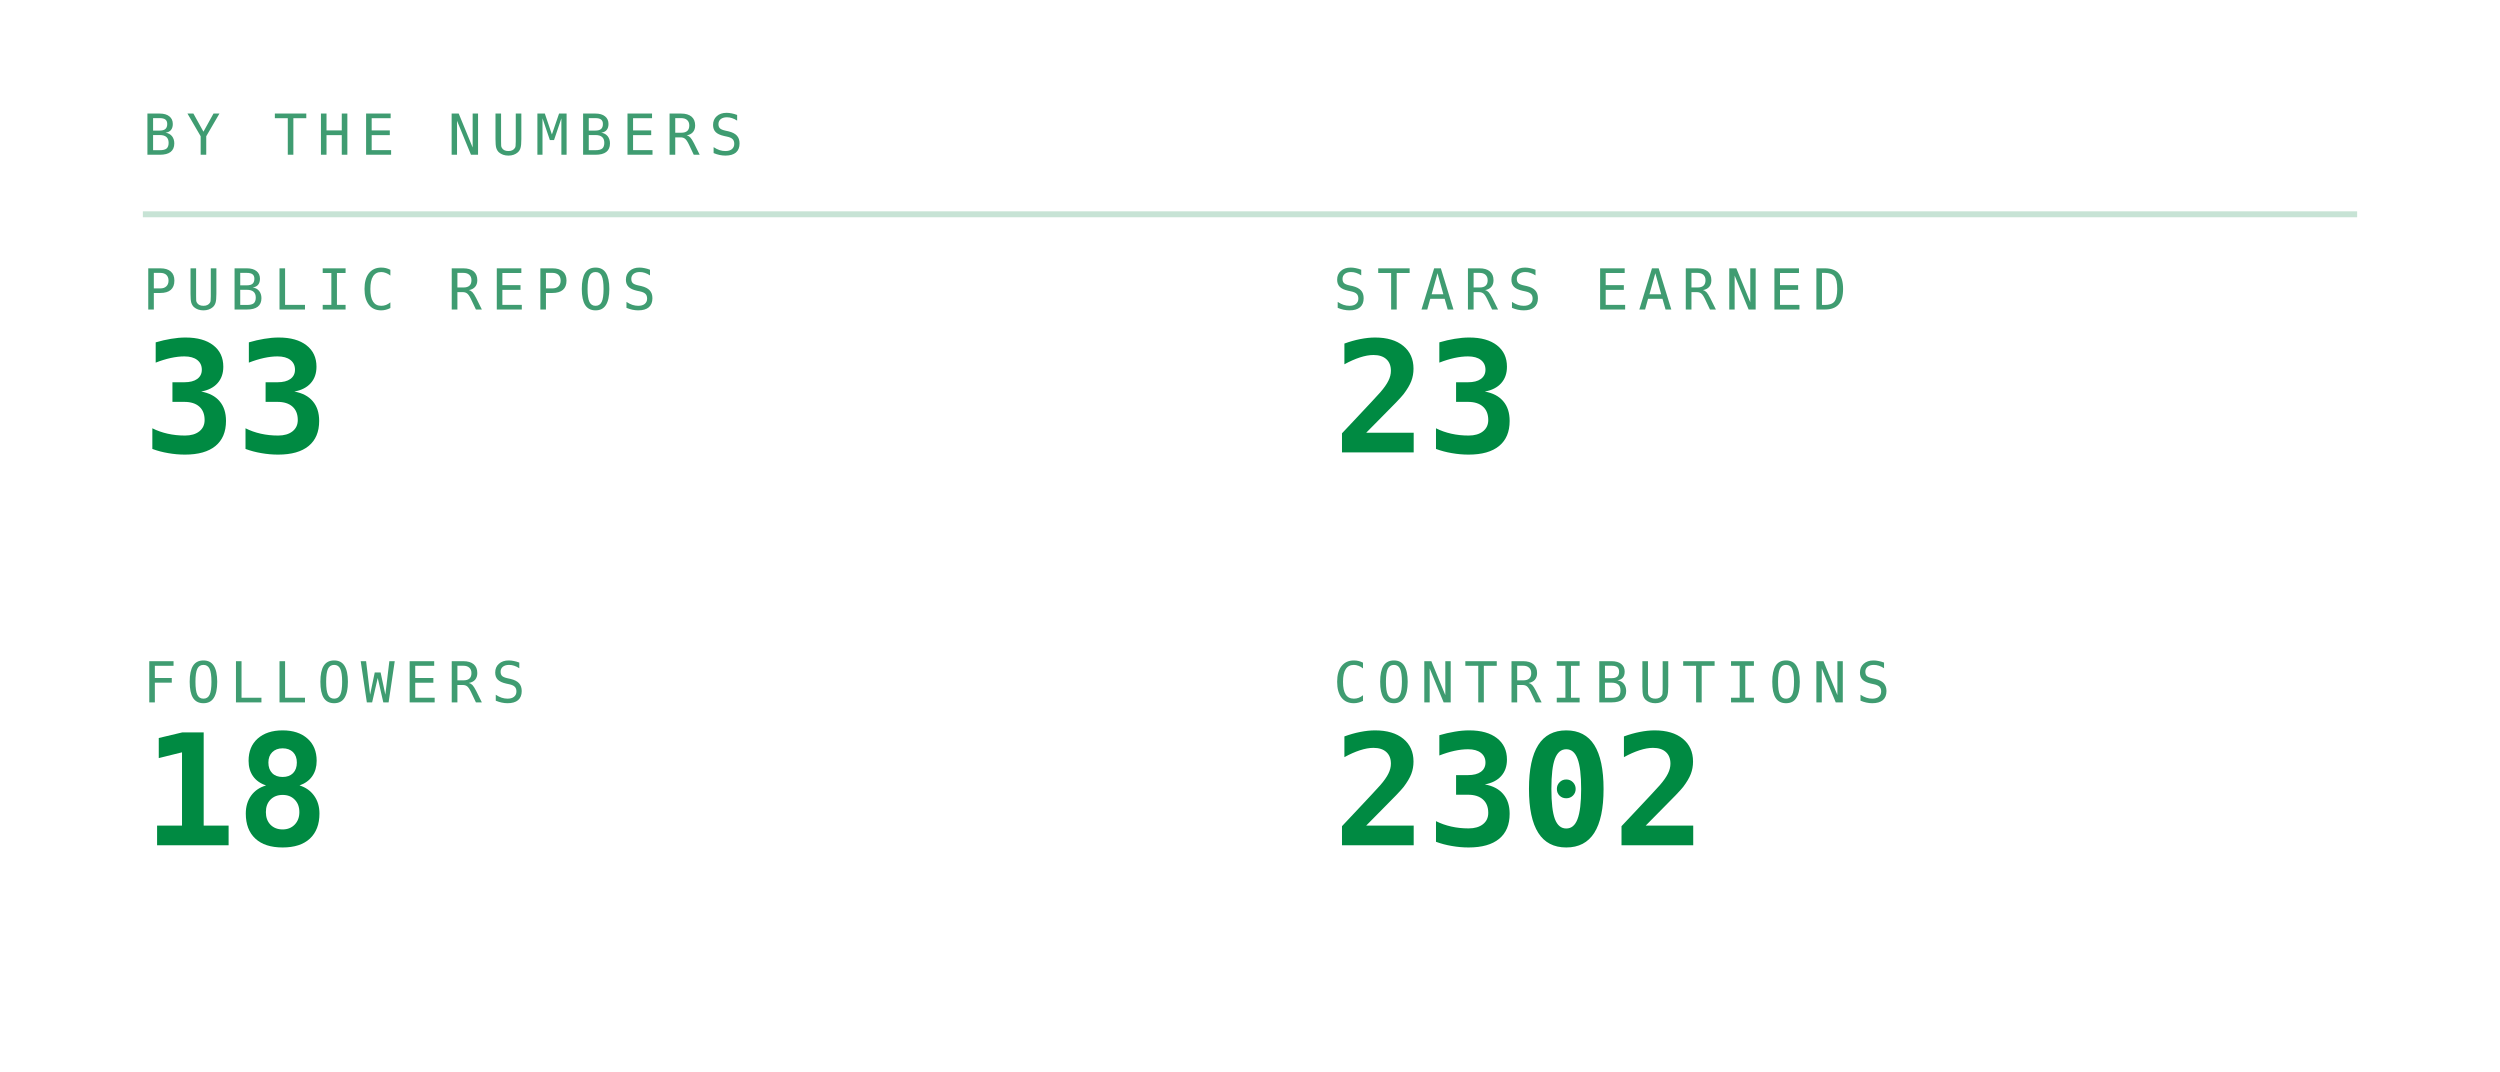
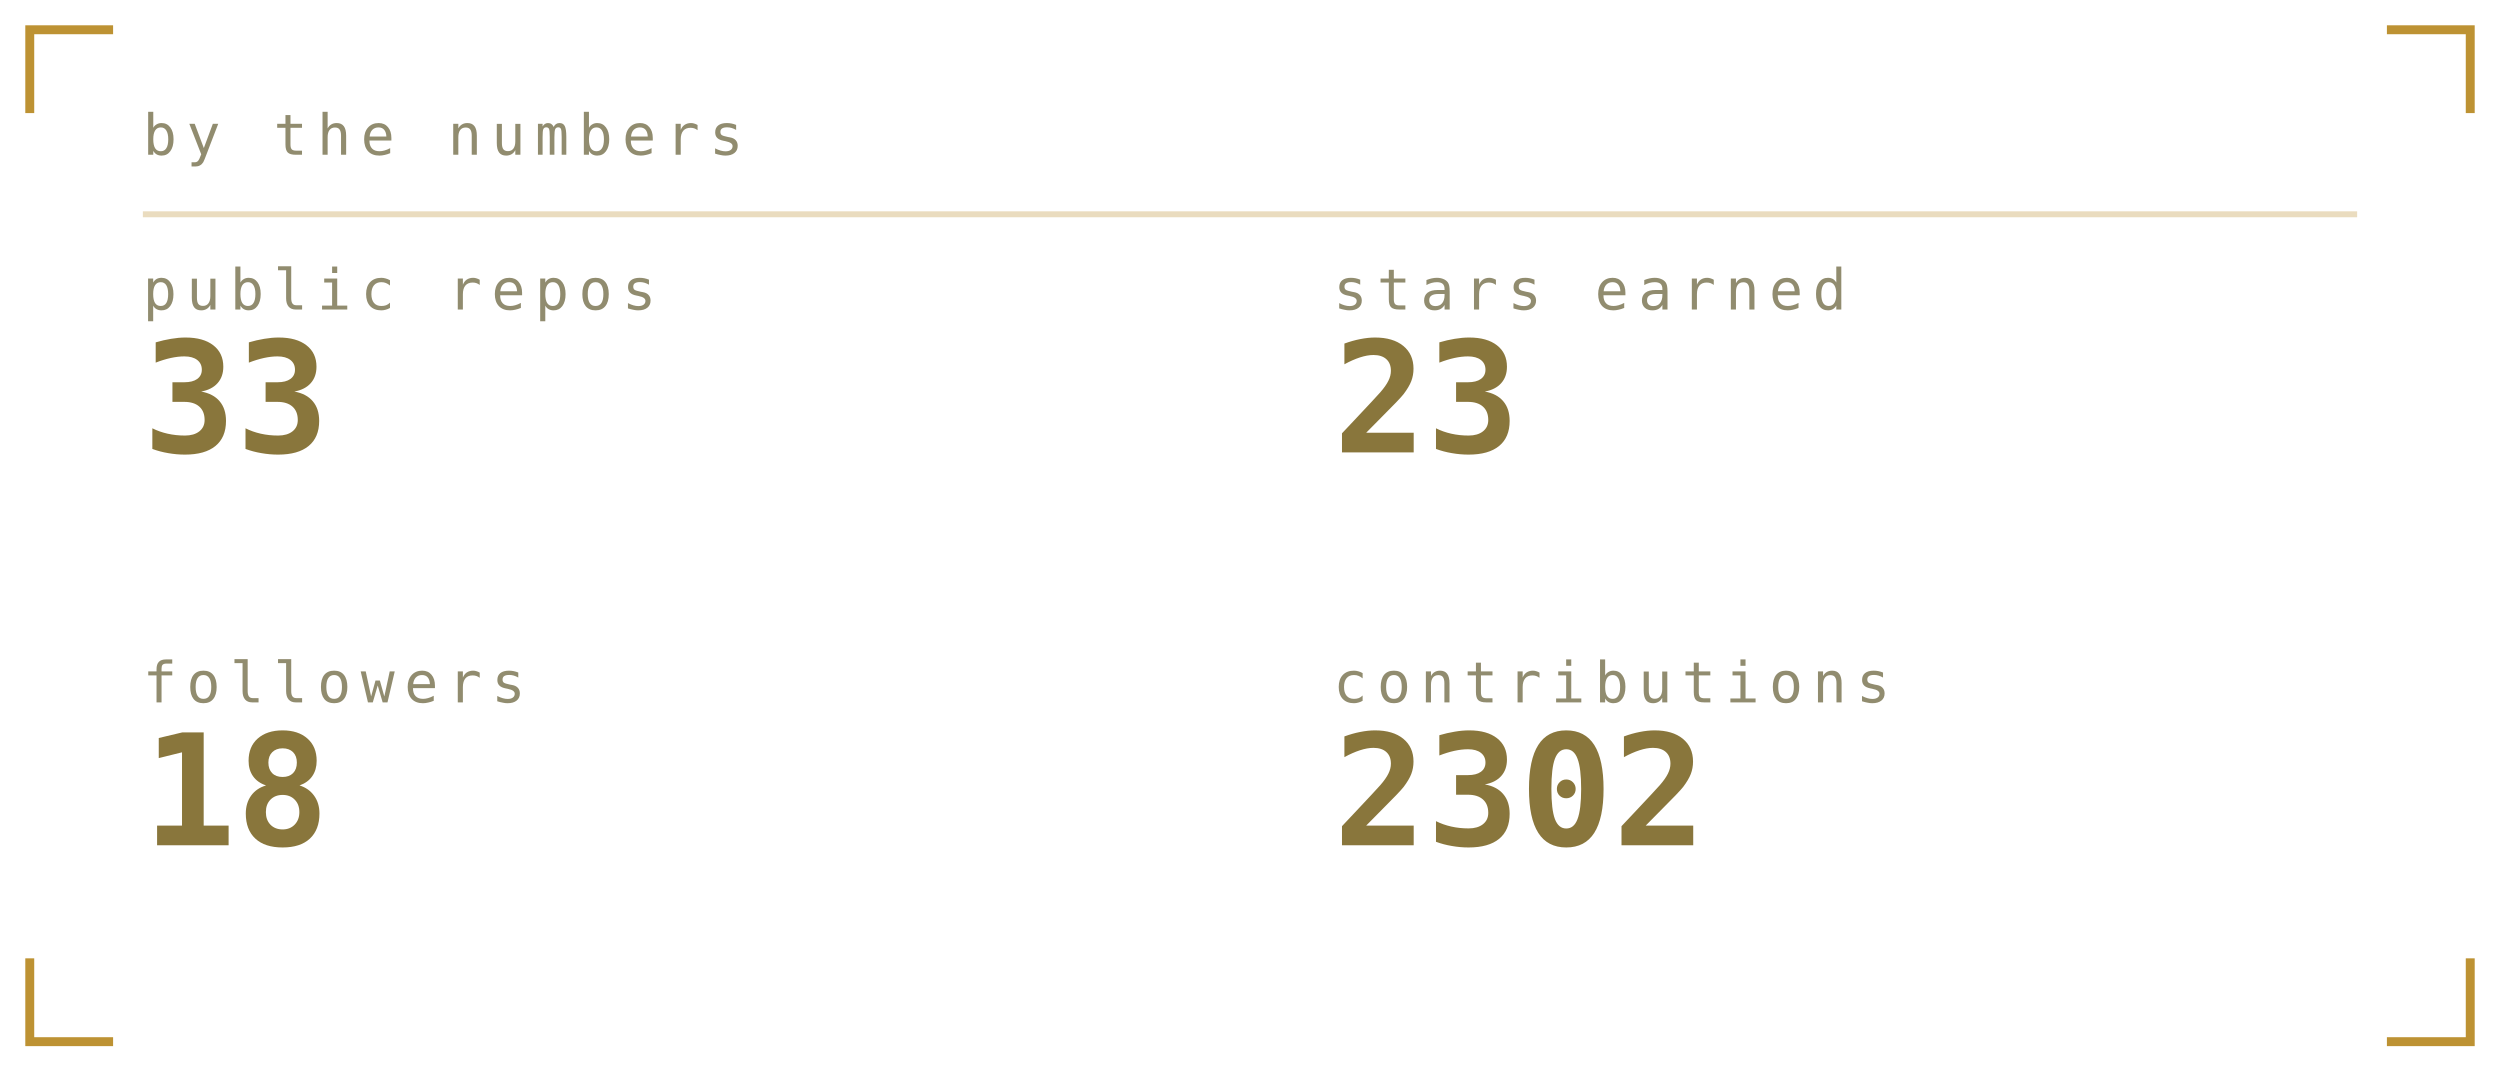
<svg xmlns="http://www.w3.org/2000/svg" viewBox="0 0 420 180" width="420" height="180" role="img" aria-labelledby="stst stsd">
  <defs>
    <linearGradient id="stsbg" x1="0" y1="0" x2="1" y2="1">
-       <stop offset="0" stop-color="#173d2b" />
-       <stop offset="1" stop-color="#0d2018" />
+       <stop offset="0" stop-color="#1b211b" />
+       <stop offset="1" stop-color="#0a0c0b" />
    </linearGradient>
  </defs>
  <style>
    .mono{font-family:ui-monospace,SFMono-Regular,Menlo,Consolas,"DejaVu Sans Mono",monospace}
-     .lbl{font-size:9.5px;letter-spacing:1.6px;fill:#3f9c71}
-     .big{font-size:31px;font-weight:700;fill:#008a42}
-     .med{font-size:15px;font-weight:700;fill:#008a42}
-     .sm{font-size:11px;fill:#008a42}
-     .dim{font-size:11px;fill:#3f9c71}
+     .lbl{font-size:9.5px;letter-spacing:1.6px;fill:#918c6f}
+     .big{font-size:31px;font-weight:700;fill:#89763c}
+     .med{font-size:15px;font-weight:700;fill:#89763c}
+     .sm{font-size:11px;fill:#89763c}
+     .dim{font-size:11px;fill:#918c6f}
    
    .pulse{animation:pulse 3.4s ease-in-out infinite}
    @keyframes pulse{0%,100%{opacity:1}50%{opacity:.62}}
</style>
-   <text class="mono lbl" x="24" y="26">BY THE NUMBERS</text>
-   <line x1="24" y1="36" x2="396" y2="36" stroke="#239359" stroke-opacity="0.25" />
-   <text class="mono lbl" x="24" y="52">PUBLIC REPOS</text>
-   <text class="mono" x="24" y="76" font-size="26" font-weight="700" fill="#008a42">33</text>
-   <text class="mono lbl" x="224" y="52">STARS EARNED</text>
-   <text class="mono" x="224" y="76" font-size="26" font-weight="700" fill="#008a42">23</text>
-   <text class="mono lbl" x="24" y="118">FOLLOWERS</text>
-   <text class="mono" x="24" y="142" font-size="26" font-weight="700" fill="#008a42">18</text>
-   <text class="mono lbl" x="224" y="118">CONTRIBUTIONS</text>
-   <text class="mono" x="224" y="142" font-size="26" font-weight="700" fill="#008a42">2302</text>
+   <path d="M5 19V5H19M401 5H415V19M415 161V175H401M19 175H5V161" fill="none" stroke="#ac7700" stroke-width="1.5" stroke-opacity="0.8" />
+   <text class="mono lbl" x="24" y="26">by the numbers</text>
+   <line x1="24" y1="36" x2="396" y2="36" stroke="#ac7700" stroke-opacity="0.25" />
+   <text class="mono lbl" x="24" y="52">public repos</text>
+   <text class="mono" x="24" y="76" font-size="26" font-weight="700" fill="#89763c">33</text>
+   <text class="mono lbl" x="224" y="52">stars earned</text>
+   <text class="mono" x="224" y="76" font-size="26" font-weight="700" fill="#89763c">23</text>
+   <text class="mono lbl" x="24" y="118">followers</text>
+   <text class="mono" x="24" y="142" font-size="26" font-weight="700" fill="#89763c">18</text>
+   <text class="mono lbl" x="224" y="118">contributions</text>
+   <text class="mono" x="224" y="142" font-size="26" font-weight="700" fill="#89763c">2302</text>
</svg>
